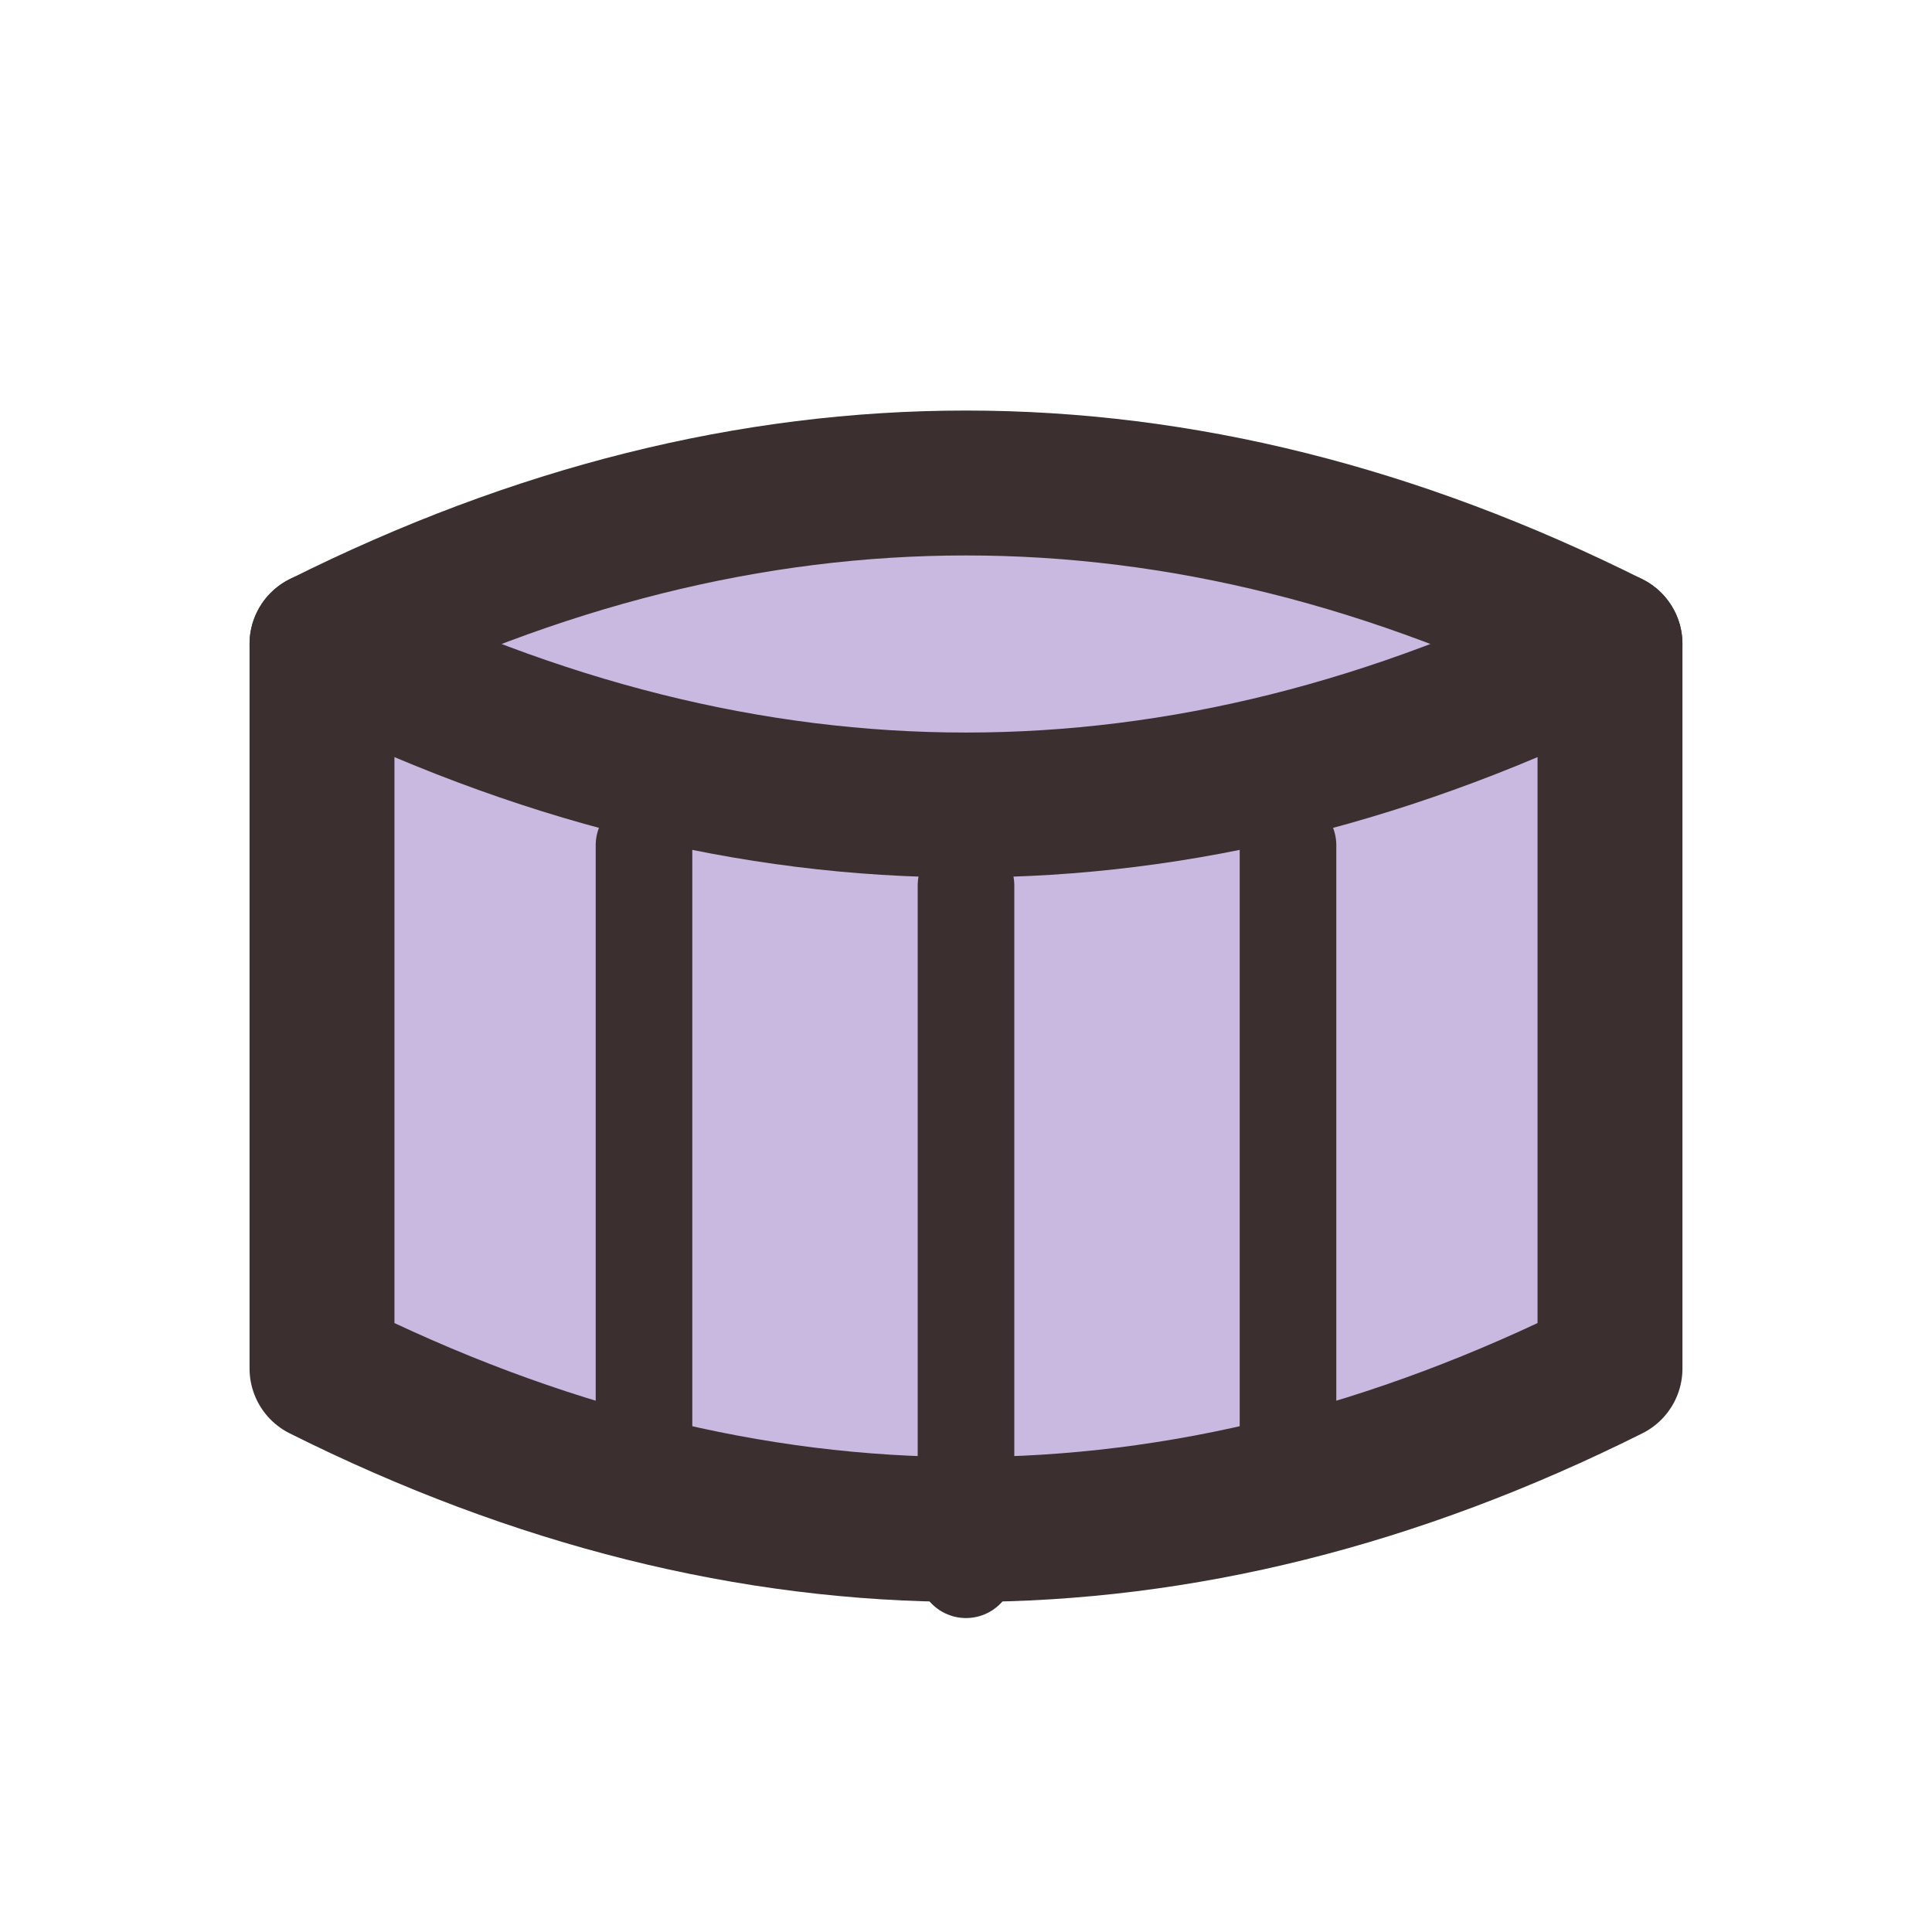
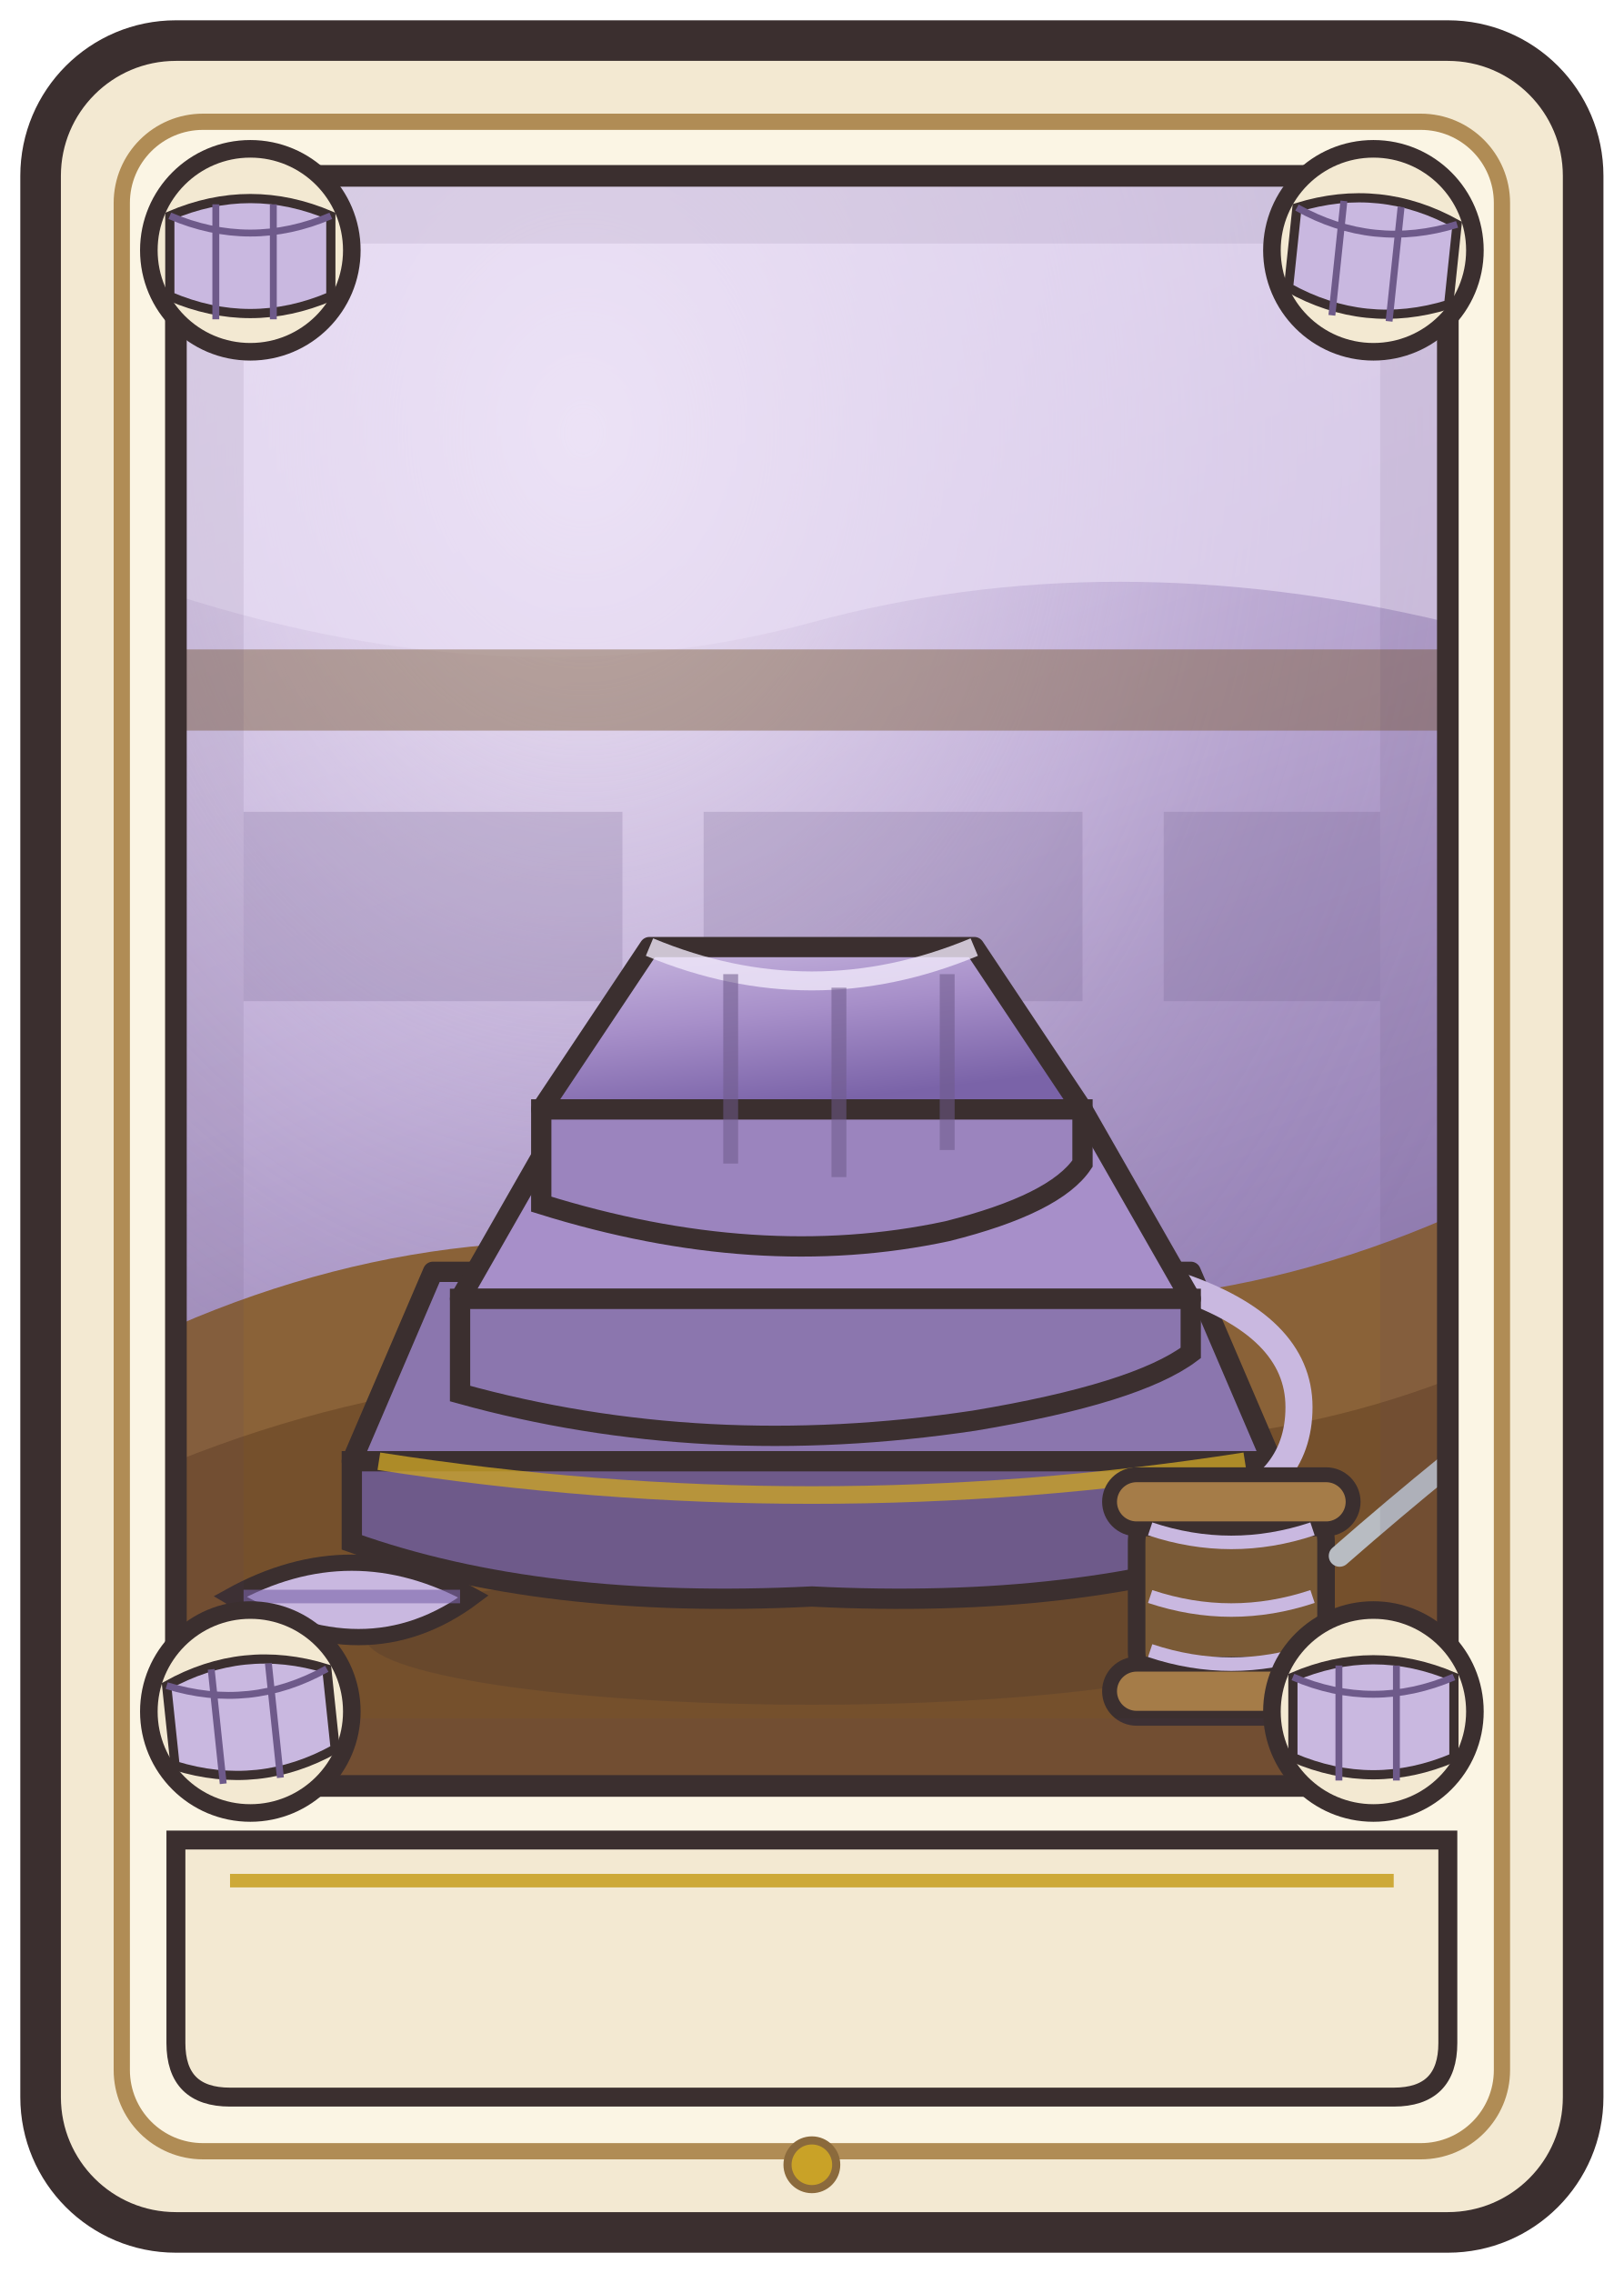
- <svg xmlns="http://www.w3.org/2000/svg" viewBox="0 0 24 24">
-   <g stroke="#3B2F2F" stroke-width="1.8" stroke-linejoin="round" stroke-linecap="round">
-     <path d="M4 8 q8 -4 16 0 v9 q-8 4 -16 0 Z" fill="#C9B8E0" />
-     <path d="M4 8 q8 4 16 0" fill="none" />
-     <path d="M8 10.5 v8 M12 11 v8.5 M16 10.5 v8" stroke-width="1.2" fill="none" />
+ <svg xmlns="http://www.w3.org/2000/svg" viewBox="0 0 120 168">
+   <defs>
+     <clipPath id="art">
+       <rect x="13" y="13" width="94" height="119" rx="5" />
+     </clipPath>
+     <linearGradient id="clothbg" x1="0" y1="0" x2="0.3" y2="1">
+       <stop offset="0" stop-color="#D8CBE8" />
+       <stop offset=".55" stop-color="#B7A4D0" />
+       <stop offset="1" stop-color="#8B76AE" />
+     </linearGradient>
+     <radialGradient id="clothlight" cx="32%" cy="16%" r="80%">
+       <stop offset="0" stop-color="#FFF8FF" stop-opacity=".8" />
+       <stop offset=".55" stop-color="#E8DDF4" stop-opacity=".2" />
+       <stop offset="1" stop-color="#5F4A7C" stop-opacity="0" />
+     </radialGradient>
+     <linearGradient id="fold" x1="0" y1="0" x2="0.4" y2="1">
+       <stop offset="0" stop-color="#C9B8E0" />
+       <stop offset=".5" stop-color="#A78FC9" />
+       <stop offset="1" stop-color="#7A63A8" />
+     </linearGradient>
+     <g id="clothmini">
+       <path d="M-7 -3 Q0 -6 7 -3 V4 Q0 7 -7 4 Z" fill="#C9B8E0" stroke="#3B2F2F" stroke-width=".8" />
+       <path d="M-7 -3 Q0 0 7 -3 M-3 -4 V6 M2 -4 V6" fill="none" stroke="#6E5A8A" stroke-width=".6" />
+     </g>
+   </defs>
+   <rect x="3" y="3" width="114" height="162" rx="10" fill="#F3E9D2" stroke="#3B2F2F" stroke-width="3" />
+   <rect x="9" y="9" width="102" height="150" rx="6" fill="#FBF5E4" stroke="#B08C55" stroke-width="1.2" />
+   <g clip-path="url(#art)">
+     <rect x="13" y="13" width="94" height="119" fill="url(#clothbg)" />
+     <rect x="13" y="13" width="94" height="119" fill="url(#clothlight)" />
+     <path d="M13 13 H107 V46 Q82 40 60 46 Q38 52 13 44 Z" fill="#E8DDF4" opacity=".65" />
+     <path d="M13 48 H107 V54 H13 Z" fill="#7A5A36" opacity=".45" />
+     <g fill="#6E5A8A" opacity=".22">
+       <path d="M18 60 H46 V74 H18 Z M52 60 H80 V74 H52 Z M86 60 H102 V74 H86 Z" />
+     </g>
+     <path d="M13 98 Q36 88 60 94 Q84 100 107 90 V132 H13 Z" fill="#8A6238" />
+     <path d="M13 108 Q38 98 62 104 Q86 110 107 102 V132 H13 Z" fill="#75502C" />
+     <g transform="translate(60 90)">
+       <ellipse cx="0" cy="31" rx="33" ry="5" fill="#3B2F2F" opacity=".22" />
+       <path d="M-34 18 L-28 4 H28 L34 18 Z" fill="#8B76AE" stroke="#3B2F2F" stroke-width="1.5" stroke-linejoin="round" />
+       <path d="M-34 18 V24 Q-20 29 0 28 Q20 29 34 24 V18 Z" fill="#6E5A8A" stroke="#3B2F2F" stroke-width="1.5" />
+       <path d="M27 5 Q36 8 36 14 Q36 20 29 22" fill="none" stroke="#C9B8E0" stroke-width="2" />
+       <path d="M-26 6 L-18 -8 H20 L28 6 Z" fill="#A78FC9" stroke="#3B2F2F" stroke-width="1.5" stroke-linejoin="round" />
+       <path d="M-26 6 V13 Q-8 18 12 15 Q24 13 28 10 V6 Z" fill="#8B76AE" stroke="#3B2F2F" stroke-width="1.5" />
+       <path d="M-18 -8 Q0 -2 20 -8" fill="none" stroke="#E4D6F2" stroke-width="1.4" opacity=".75" />
+       <path d="M-20 -8 L-12 -20 H12 L20 -8 Z" fill="url(#fold)" stroke="#3B2F2F" stroke-width="1.5" stroke-linejoin="round" />
+       <path d="M-20 -8 V-1 Q-4 4 10 1 Q18 -1 20 -4 V-8 Z" fill="#9B84BE" stroke="#3B2F2F" stroke-width="1.5" />
+       <path d="M-12 -20 Q0 -15 12 -20" fill="none" stroke="#F0E8FA" stroke-width="1.4" opacity=".8" />
+       <path d="M-6 -18 V-4 M2 -17 V-3 M10 -18 V-5" fill="none" stroke="#6E5A8A" stroke-width="1.1" opacity=".55" />
+       <path d="M-32 18 Q0 23 32 18" fill="none" stroke="#C9A227" stroke-width="1.3" opacity=".8" />
+     </g>
+     <g transform="translate(91 118)">
+       <rect x="-7" y="-8" width="14" height="16" rx="4" fill="#7A5A36" stroke="#3B2F2F" stroke-width="1.3" />
+       <rect x="-9" y="-9" width="18" height="4" rx="2" fill="#A57C48" stroke="#3B2F2F" stroke-width="1.1" />
+       <rect x="-9" y="5" width="18" height="4" rx="2" fill="#A57C48" stroke="#3B2F2F" stroke-width="1.1" />
+       <path d="M-6 -5 q6 2 12 0 M-6 0 q6 2 12 0 M-6 4 q6 2 12 0" fill="none" stroke="#C9B8E0" stroke-width="1" />
+       <path d="M8 -3 Q16 -10 24 -16" fill="none" stroke="#B8BCC2" stroke-width="1.6" stroke-linecap="round" />
+       <circle cx="24" cy="-16" r=".9" fill="#3B2F2F" />
+     </g>
+     <g transform="translate(26 118)">
+       <path d="M-9 0 Q0 -5 9 0 Q1 6 -9 0 Z" fill="#C9B8E0" stroke="#3B2F2F" stroke-width="1.2" />
+       <path d="M-8 0 H8" stroke="#7A63A8" stroke-width="1" opacity=".6" />
+     </g>
+     <path d="M13 13 H107 V132 H13 Z" fill="none" stroke="#4E3D66" stroke-width="10" opacity=".1" />
  </g>
+   <rect x="13" y="13" width="94" height="119" rx="5" fill="none" stroke="#3B2F2F" stroke-width="1.6" />
+   <g>
+     <circle cx="18.5" cy="18.5" r="7.5" fill="#F3E9D2" stroke="#3B2F2F" stroke-width="1.3" />
+     <circle cx="101.5" cy="18.5" r="7.5" fill="#F3E9D2" stroke="#3B2F2F" stroke-width="1.3" />
+     <circle cx="18.5" cy="126.5" r="7.5" fill="#F3E9D2" stroke="#3B2F2F" stroke-width="1.3" />
+     <circle cx="101.5" cy="126.5" r="7.5" fill="#F3E9D2" stroke="#3B2F2F" stroke-width="1.3" />
+     <use href="#clothmini" transform="translate(18.5 18.5) scale(.85)" />
+     <use href="#clothmini" transform="translate(101.5 18.5) scale(.85) rotate(6)" />
+     <use href="#clothmini" transform="translate(18.5 126.5) scale(.85) rotate(-6)" />
+     <use href="#clothmini" transform="translate(101.5 126.5) scale(.85)" />
+   </g>
+   <path d="M13 136 H107 V151 Q107 155 103 155 H17 Q13 155 13 151 Z" fill="#F3E9D2" stroke="#3B2F2F" stroke-width="1.4" />
+   <path d="M17 139 H103" stroke="#C9A227" stroke-width="1" opacity=".9" />
+   <circle cx="60" cy="160" r="1.8" fill="#C9A227" stroke="#8B6A3C" stroke-width=".6" />
</svg>
